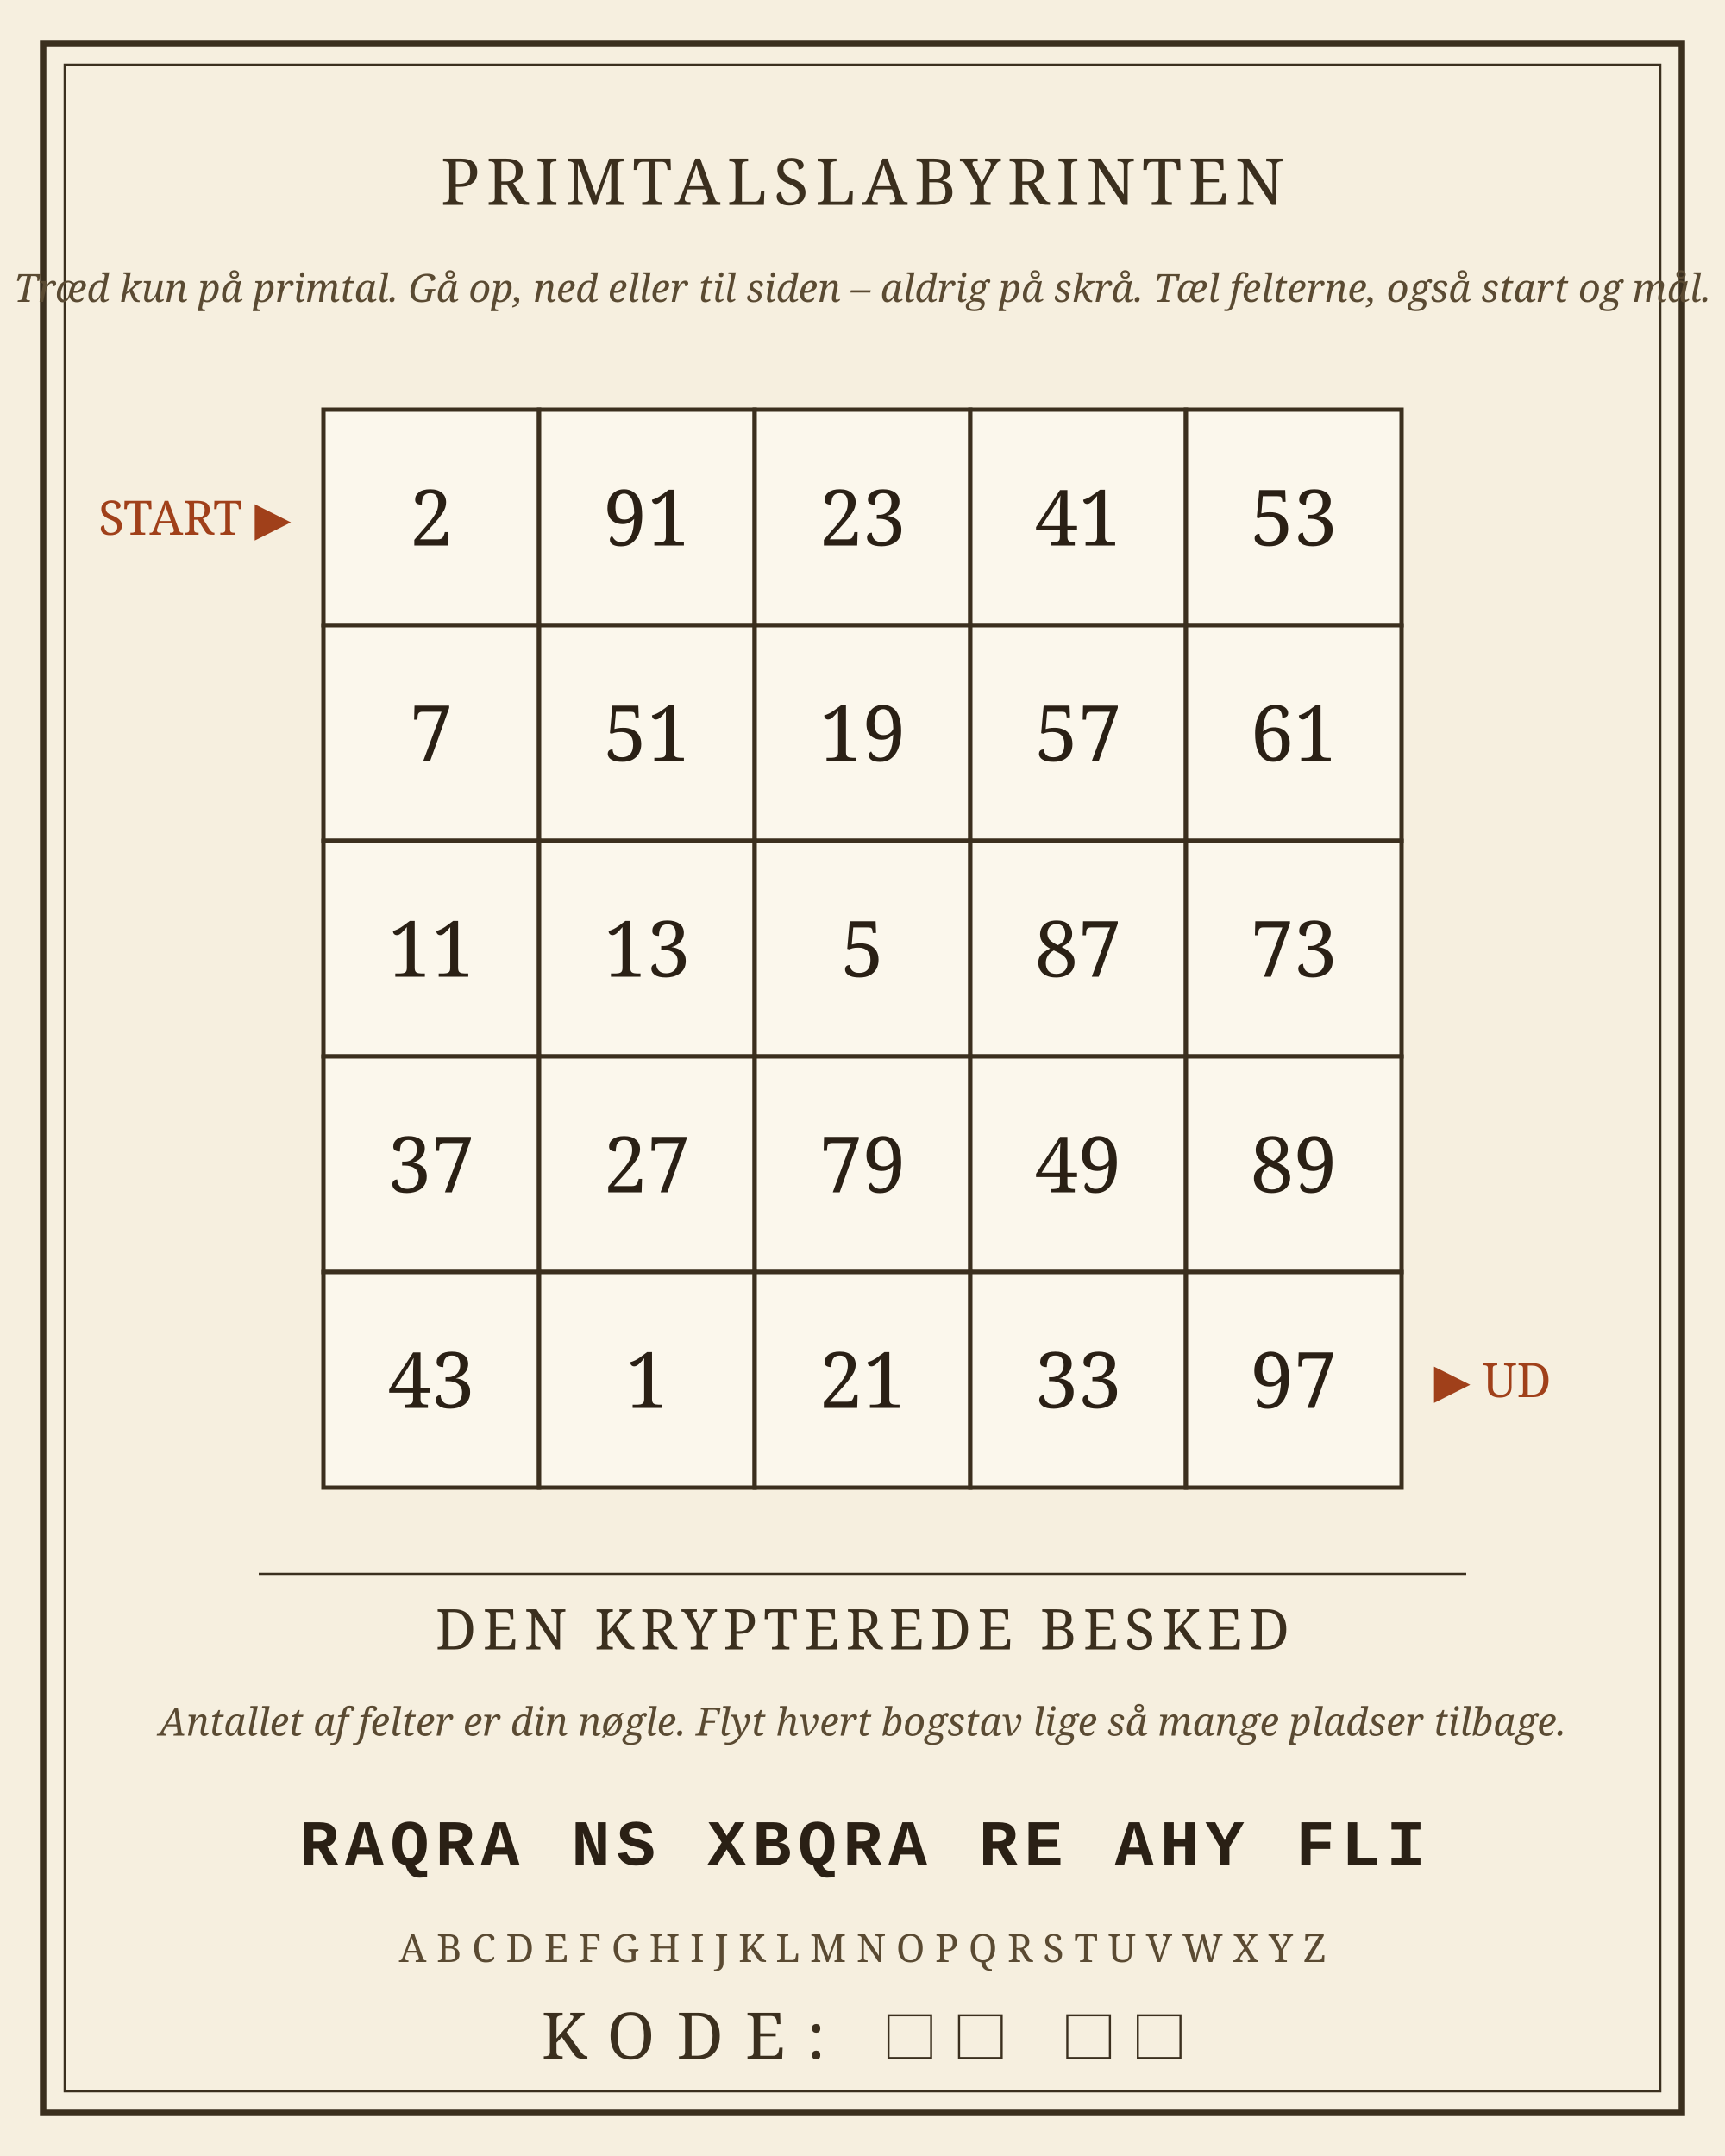
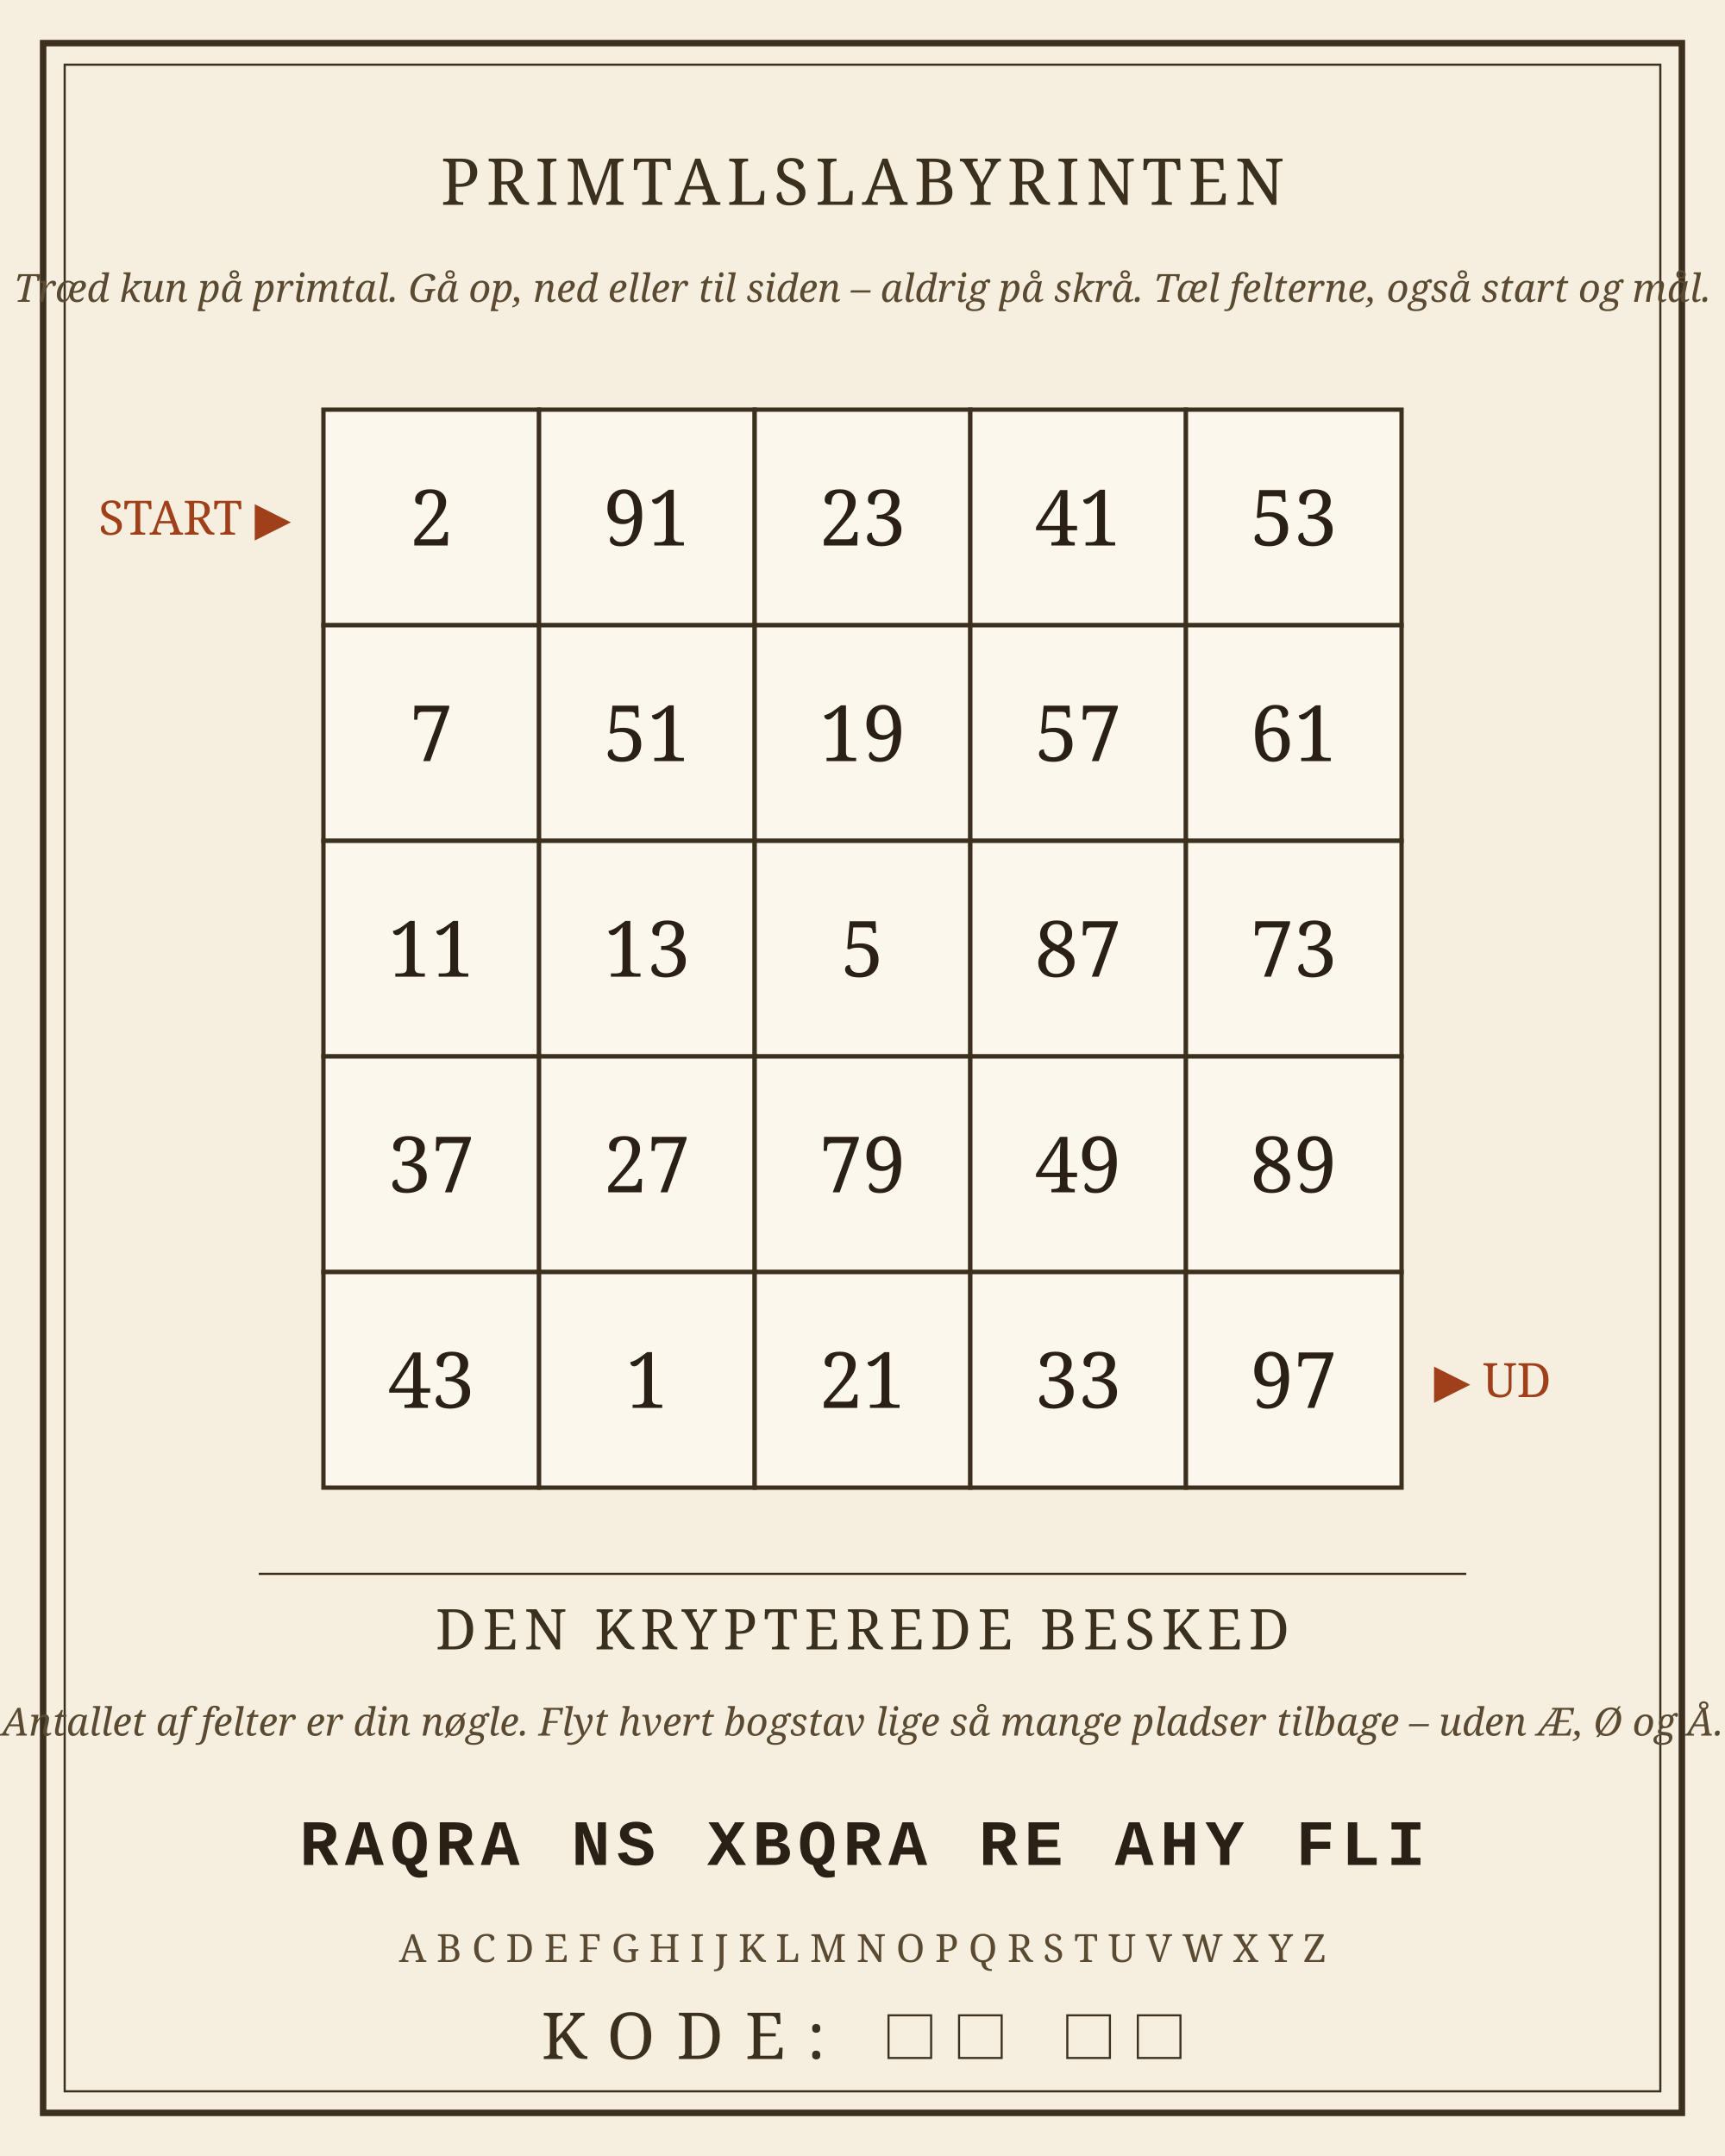
<svg xmlns="http://www.w3.org/2000/svg" width="800" height="1000" viewBox="0 0 800 1000" font-family="Georgia, serif">
  <rect width="800" height="1000" fill="#f6efdf" />
  <rect x="20" y="20" width="760" height="960" fill="none" stroke="#3b2f1e" stroke-width="3" />
  <rect x="30" y="30" width="740" height="940" fill="none" stroke="#3b2f1e" stroke-width="1" />
  <text x="400" y="95" text-anchor="middle" font-size="30" fill="#3b2f1e" letter-spacing="3">PRIMTALSLABYRINTEN</text>
  <text x="400" y="140" text-anchor="middle" font-size="18" font-style="italic" fill="#5a4a32">Træd kun på primtal. Gå op, ned eller til siden – aldrig på skrå. Tæl felterne, også start og mål.</text>
  <rect x="150" y="190" width="100" height="100" fill="#fbf7ec" stroke="#3b2f1e" stroke-width="2" />
  <rect x="250" y="190" width="100" height="100" fill="#fbf7ec" stroke="#3b2f1e" stroke-width="2" />
  <rect x="350" y="190" width="100" height="100" fill="#fbf7ec" stroke="#3b2f1e" stroke-width="2" />
  <rect x="450" y="190" width="100" height="100" fill="#fbf7ec" stroke="#3b2f1e" stroke-width="2" />
  <rect x="550" y="190" width="100" height="100" fill="#fbf7ec" stroke="#3b2f1e" stroke-width="2" />
  <rect x="150" y="290" width="100" height="100" fill="#fbf7ec" stroke="#3b2f1e" stroke-width="2" />
  <rect x="250" y="290" width="100" height="100" fill="#fbf7ec" stroke="#3b2f1e" stroke-width="2" />
  <rect x="350" y="290" width="100" height="100" fill="#fbf7ec" stroke="#3b2f1e" stroke-width="2" />
  <rect x="450" y="290" width="100" height="100" fill="#fbf7ec" stroke="#3b2f1e" stroke-width="2" />
  <rect x="550" y="290" width="100" height="100" fill="#fbf7ec" stroke="#3b2f1e" stroke-width="2" />
  <rect x="150" y="390" width="100" height="100" fill="#fbf7ec" stroke="#3b2f1e" stroke-width="2" />
  <rect x="250" y="390" width="100" height="100" fill="#fbf7ec" stroke="#3b2f1e" stroke-width="2" />
  <rect x="350" y="390" width="100" height="100" fill="#fbf7ec" stroke="#3b2f1e" stroke-width="2" />
  <rect x="450" y="390" width="100" height="100" fill="#fbf7ec" stroke="#3b2f1e" stroke-width="2" />
  <rect x="550" y="390" width="100" height="100" fill="#fbf7ec" stroke="#3b2f1e" stroke-width="2" />
  <rect x="150" y="490" width="100" height="100" fill="#fbf7ec" stroke="#3b2f1e" stroke-width="2" />
  <rect x="250" y="490" width="100" height="100" fill="#fbf7ec" stroke="#3b2f1e" stroke-width="2" />
  <rect x="350" y="490" width="100" height="100" fill="#fbf7ec" stroke="#3b2f1e" stroke-width="2" />
  <rect x="450" y="490" width="100" height="100" fill="#fbf7ec" stroke="#3b2f1e" stroke-width="2" />
  <rect x="550" y="490" width="100" height="100" fill="#fbf7ec" stroke="#3b2f1e" stroke-width="2" />
  <rect x="150" y="590" width="100" height="100" fill="#fbf7ec" stroke="#3b2f1e" stroke-width="2" />
  <rect x="250" y="590" width="100" height="100" fill="#fbf7ec" stroke="#3b2f1e" stroke-width="2" />
  <rect x="350" y="590" width="100" height="100" fill="#fbf7ec" stroke="#3b2f1e" stroke-width="2" />
  <rect x="450" y="590" width="100" height="100" fill="#fbf7ec" stroke="#3b2f1e" stroke-width="2" />
  <rect x="550" y="590" width="100" height="100" fill="#fbf7ec" stroke="#3b2f1e" stroke-width="2" />
  <text x="200.0" y="253.0" text-anchor="middle" font-size="36" fill="#2a2015">2</text>
  <text x="300.0" y="253.0" text-anchor="middle" font-size="36" fill="#2a2015">91</text>
  <text x="400.0" y="253.0" text-anchor="middle" font-size="36" fill="#2a2015">23</text>
  <text x="500.0" y="253.0" text-anchor="middle" font-size="36" fill="#2a2015">41</text>
  <text x="600.0" y="253.0" text-anchor="middle" font-size="36" fill="#2a2015">53</text>
  <text x="200.0" y="353.0" text-anchor="middle" font-size="36" fill="#2a2015">7</text>
  <text x="300.0" y="353.0" text-anchor="middle" font-size="36" fill="#2a2015">51</text>
  <text x="400.0" y="353.0" text-anchor="middle" font-size="36" fill="#2a2015">19</text>
  <text x="500.0" y="353.0" text-anchor="middle" font-size="36" fill="#2a2015">57</text>
  <text x="600.0" y="353.0" text-anchor="middle" font-size="36" fill="#2a2015">61</text>
  <text x="200.0" y="453.0" text-anchor="middle" font-size="36" fill="#2a2015">11</text>
  <text x="300.0" y="453.0" text-anchor="middle" font-size="36" fill="#2a2015">13</text>
  <text x="400.0" y="453.0" text-anchor="middle" font-size="36" fill="#2a2015">5</text>
  <text x="500.0" y="453.0" text-anchor="middle" font-size="36" fill="#2a2015">87</text>
  <text x="600.0" y="453.0" text-anchor="middle" font-size="36" fill="#2a2015">73</text>
  <text x="200.0" y="553.0" text-anchor="middle" font-size="36" fill="#2a2015">37</text>
  <text x="300.0" y="553.0" text-anchor="middle" font-size="36" fill="#2a2015">27</text>
  <text x="400.0" y="553.0" text-anchor="middle" font-size="36" fill="#2a2015">79</text>
  <text x="500.0" y="553.0" text-anchor="middle" font-size="36" fill="#2a2015">49</text>
  <text x="600.0" y="553.0" text-anchor="middle" font-size="36" fill="#2a2015">89</text>
  <text x="200.0" y="653.0" text-anchor="middle" font-size="36" fill="#2a2015">43</text>
  <text x="300.0" y="653.0" text-anchor="middle" font-size="36" fill="#2a2015">1</text>
  <text x="400.0" y="653.0" text-anchor="middle" font-size="36" fill="#2a2015">21</text>
  <text x="500.0" y="653.0" text-anchor="middle" font-size="36" fill="#2a2015">33</text>
  <text x="600.0" y="653.0" text-anchor="middle" font-size="36" fill="#2a2015">97</text>
  <text x="135" y="248.0" text-anchor="end" font-size="22" fill="#a0401a">START ▶</text>
  <text x="665" y="648.0" font-size="22" fill="#a0401a">▶ UD</text>
  <line x1="120" y1="730" x2="680" y2="730" stroke="#3b2f1e" stroke-width="1" />
  <text x="400" y="765" text-anchor="middle" font-size="26" fill="#3b2f1e" letter-spacing="3">DEN KRYPTEREDE BESKED</text>
-   <text x="400" y="805" text-anchor="middle" font-size="18" font-style="italic" fill="#5a4a32">Antallet af felter er din nøgle. Flyt hvert bogstav lige så mange pladser tilbage.</text>
+   <text x="400" y="805" text-anchor="middle" font-size="18" font-style="italic" fill="#5a4a32">Antallet af felter er din nøgle. Flyt hvert bogstav lige så mange pladser tilbage – uden Æ, Ø og Å.</text>
  <text x="400" y="865" text-anchor="middle" font-size="30" font-family="Courier New, monospace" font-weight="bold" fill="#2a2015" letter-spacing="3">RAQRA NS XBQRA RE AHY FLI</text>
  <text x="400" y="910" text-anchor="middle" font-size="18" fill="#5a4a32">A B C D E F G H I J K L M N O P Q R S T U V W X Y Z</text>
  <text x="400" y="955" text-anchor="middle" font-size="30" fill="#3b2f1e" letter-spacing="10">KODE: ☐☐ ☐☐</text>
</svg>
